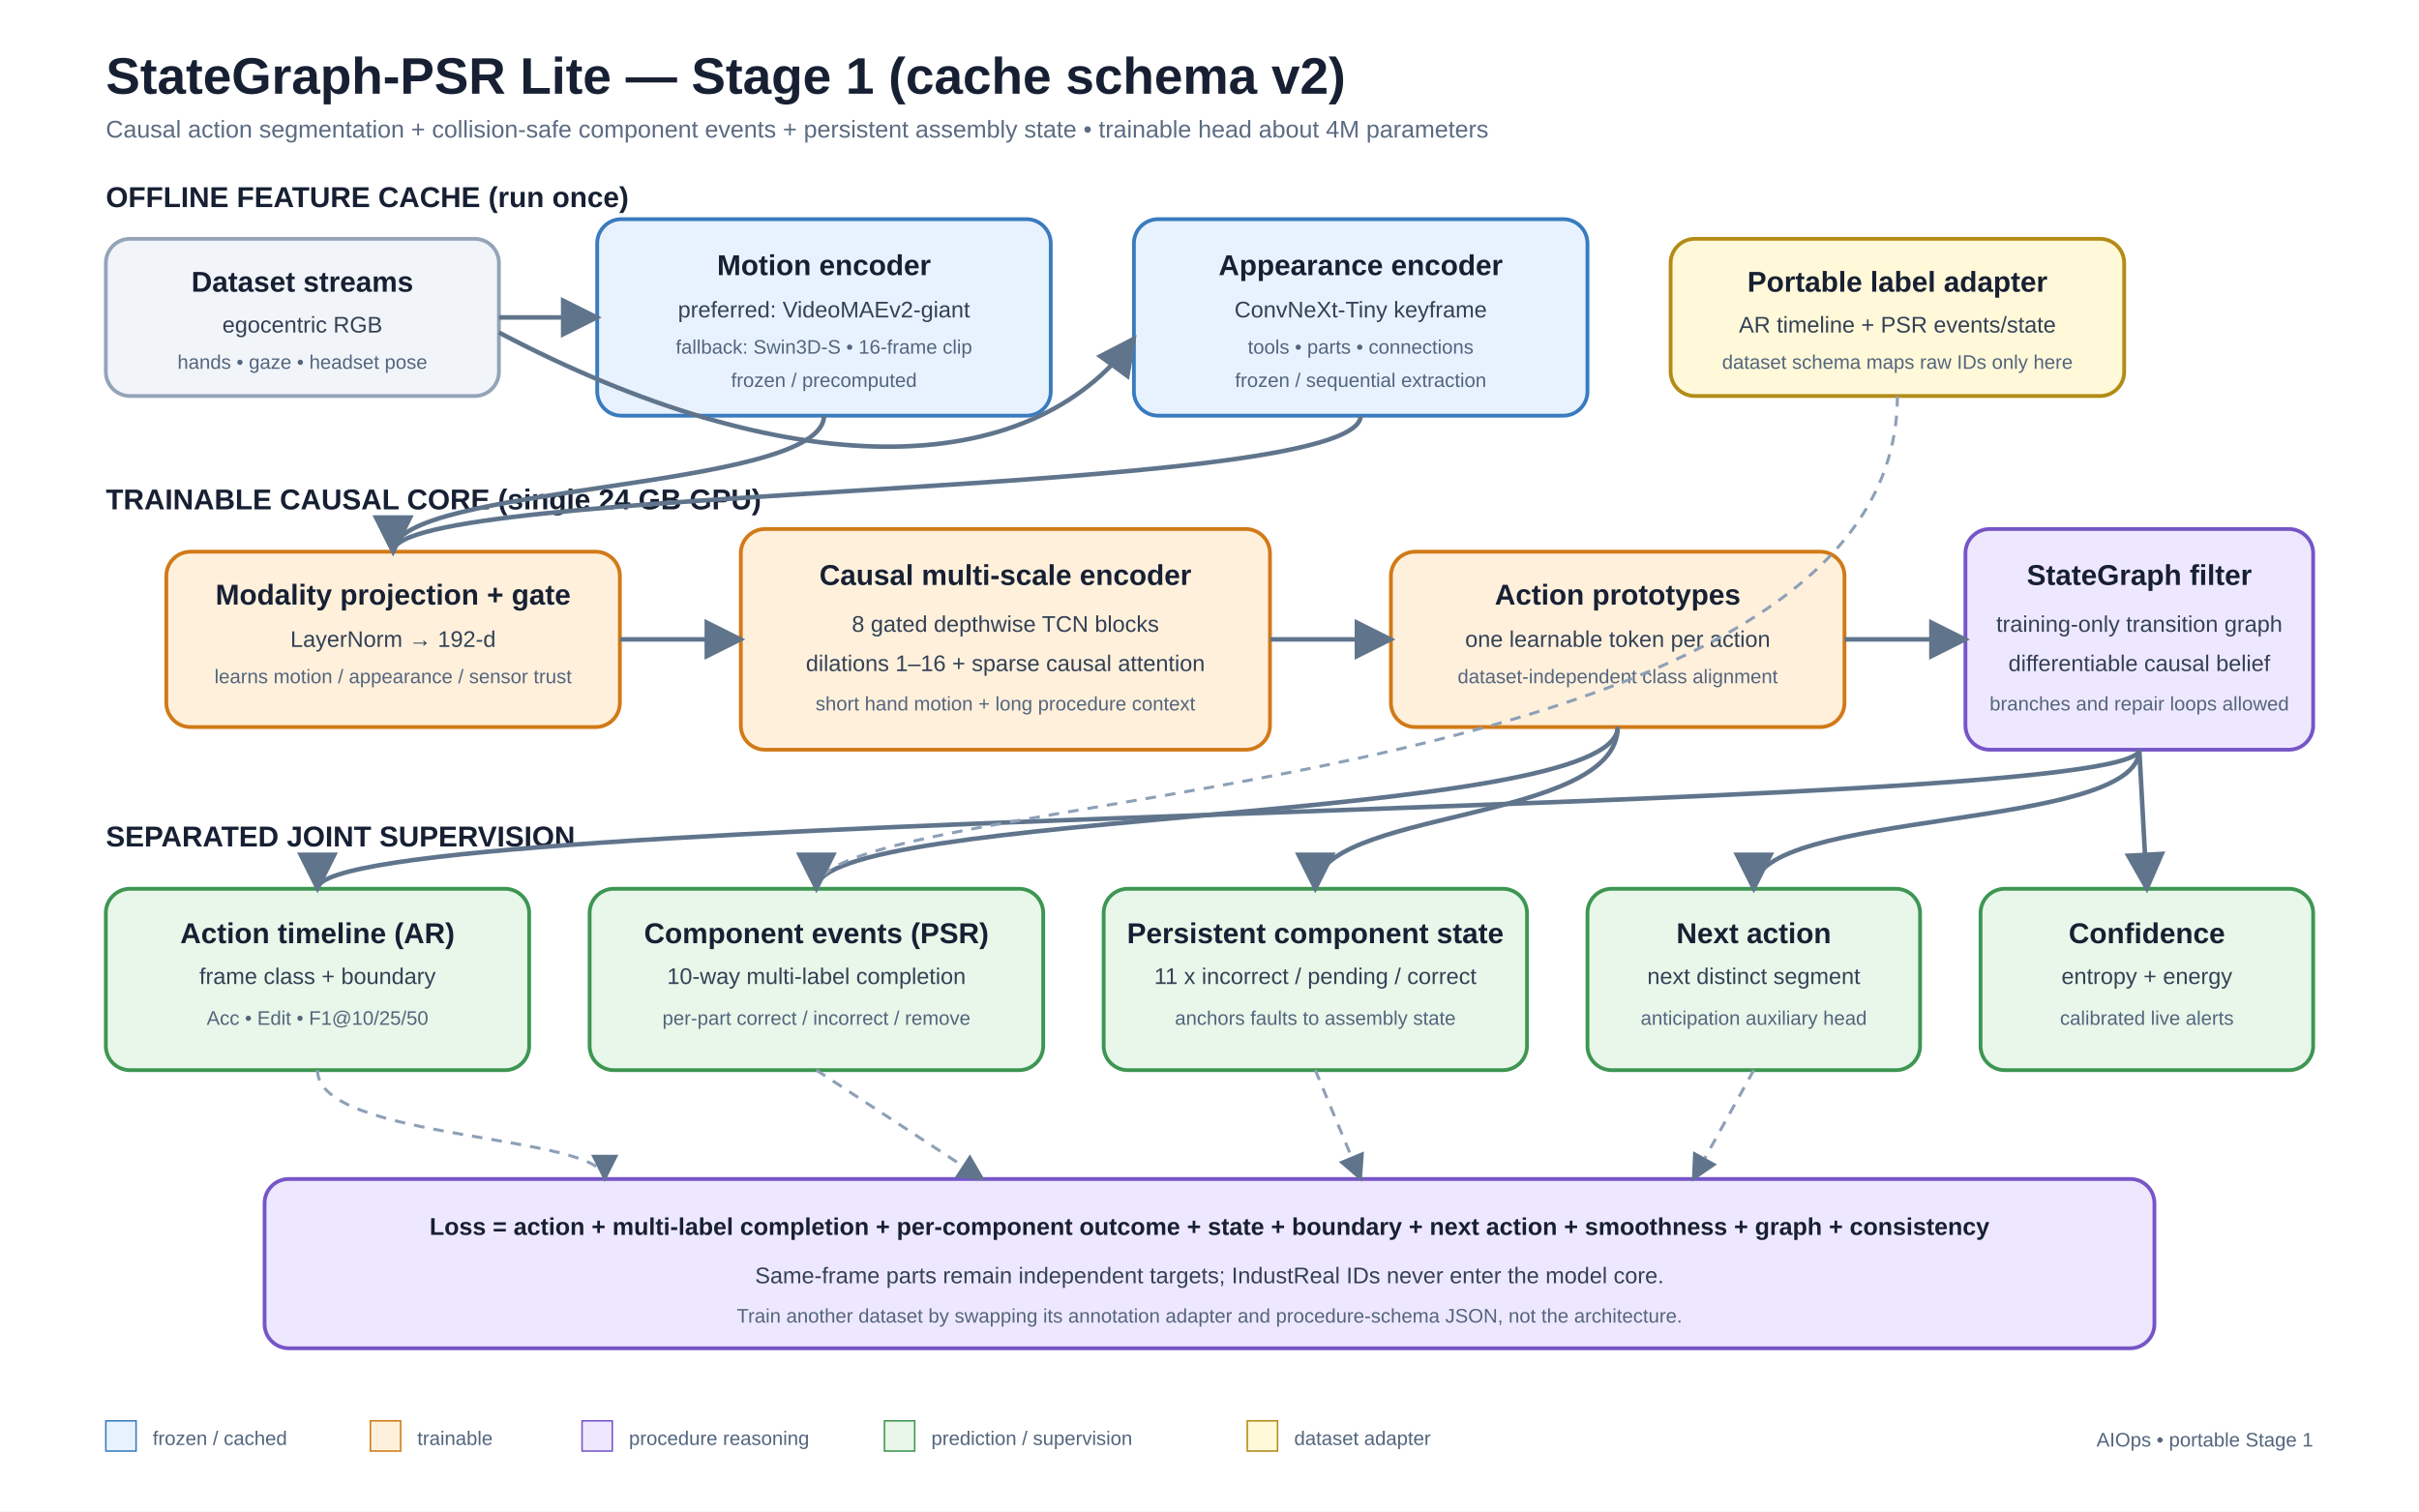
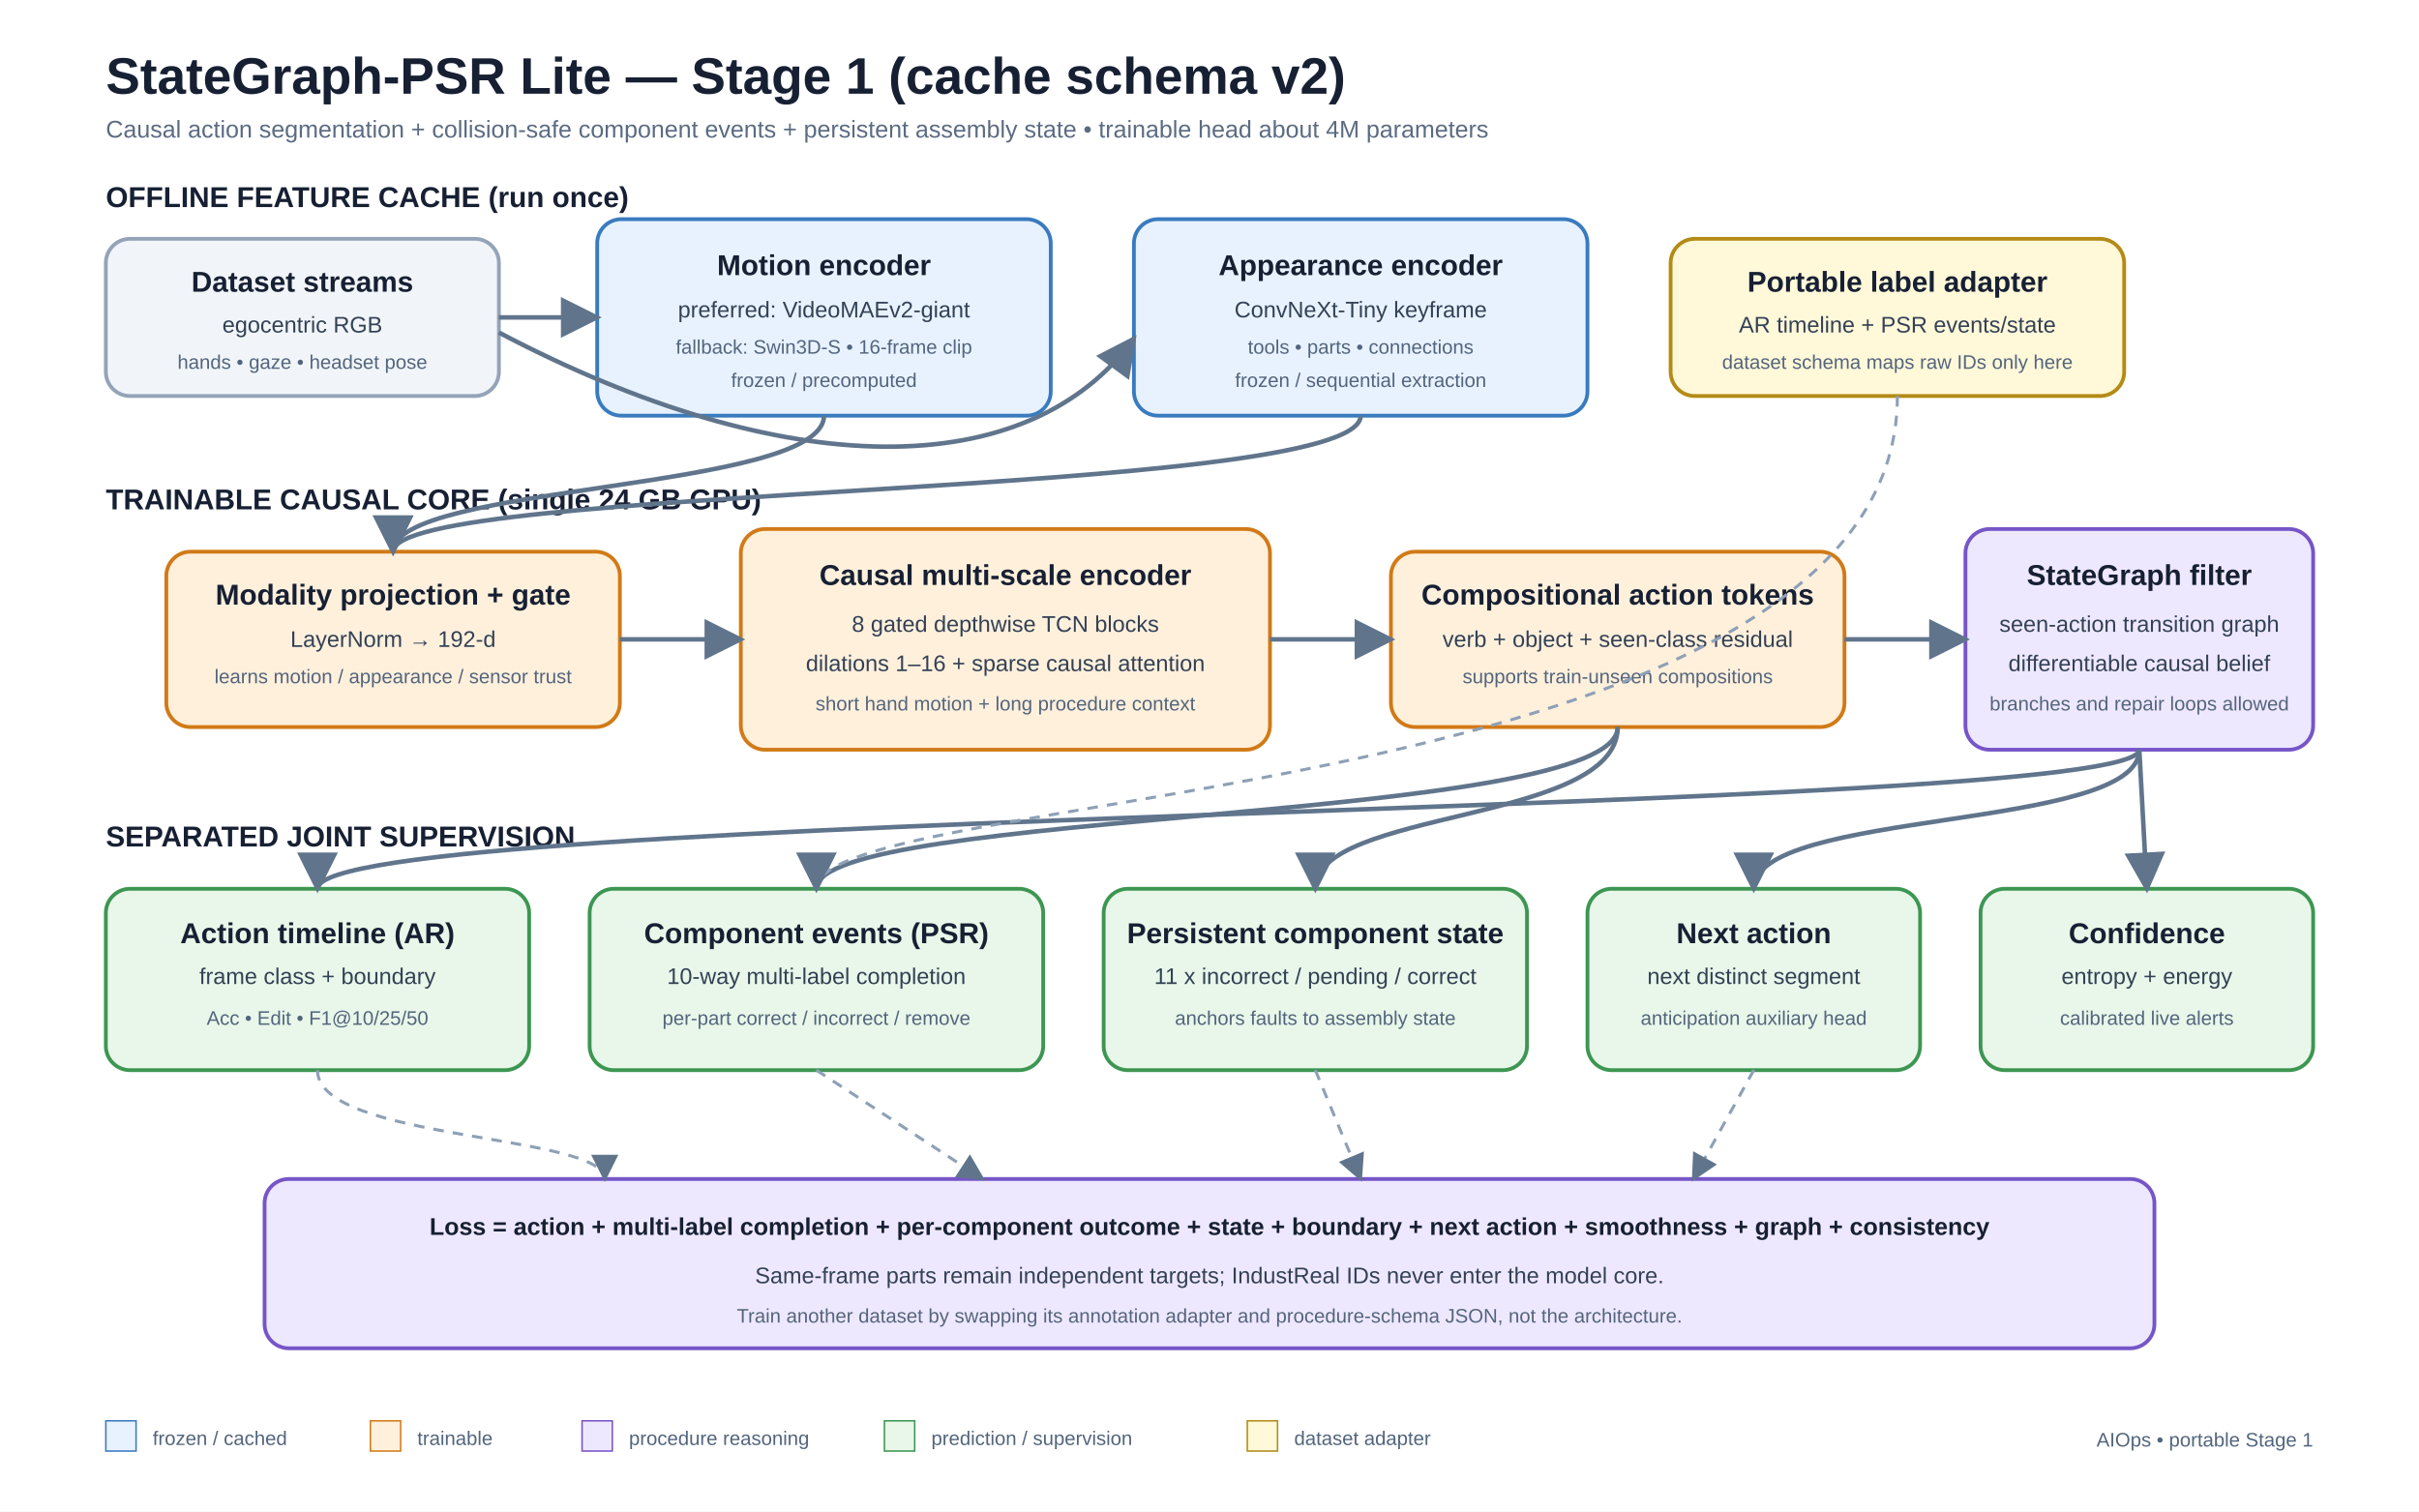
<svg xmlns="http://www.w3.org/2000/svg" width="1600" height="1000" viewBox="0 0 1600 1000">
  <defs>
    <style>
      .title{font:700 34px Arial,sans-serif;fill:#172033}.sub{font:16px Arial,sans-serif;fill:#5b6b82}
      .h{font:700 19px Arial,sans-serif;fill:#172033}.t{font:15px Arial,sans-serif;fill:#334155}
      .loss{font:700 16px Arial,sans-serif;fill:#172033}.tiny{font:13px Arial,sans-serif;fill:#53657d}
      .box{stroke-width:2.5;rx:16;ry:16}.frozen{fill:#e8f2ff;stroke:#397bbf}
      .train{fill:#fff0dc;stroke:#d17a17}.graph{fill:#eee8ff;stroke:#7655c7}
      .output{fill:#e8f7e9;stroke:#3d9652}.data{fill:#f1f5f9;stroke:#94a3b8}
      .schema{fill:#fff8d9;stroke:#b38b16}.arrow{stroke:#60758c;stroke-width:3;fill:none;marker-end:url(#a)}
      .dash{stroke:#8da0b6;stroke-width:2;stroke-dasharray:7 6;fill:none;marker-end:url(#a)}
    </style>
    <marker id="a" markerWidth="9" markerHeight="9" refX="8" refY="4.5" orient="auto">
      <path d="M0,0 L9,4.5 L0,9 z" fill="#60758c" />
    </marker>
  </defs>
  <rect width="1600" height="1000" fill="#fff" />
  <text x="70" y="62" class="title">StateGraph-PSR Lite — Stage 1 (cache schema v2)</text>
  <text x="70" y="91" class="sub">Causal action segmentation + collision-safe component events + persistent assembly state • trainable head about 4M parameters</text>
  <text x="70" y="137" class="h">OFFLINE FEATURE CACHE (run once)</text>
  <rect x="70" y="158" width="260" height="104" class="box data" />
  <text x="200" y="193" text-anchor="middle" class="h">Dataset streams</text>
  <text x="200" y="220" text-anchor="middle" class="t">egocentric RGB</text>
  <text x="200" y="244" text-anchor="middle" class="tiny">hands • gaze • headset pose</text>
  <rect x="395" y="145" width="300" height="130" class="box frozen" />
  <text x="545" y="182" text-anchor="middle" class="h">Motion encoder</text>
  <text x="545" y="210" text-anchor="middle" class="t">preferred: VideoMAEv2-giant</text>
  <text x="545" y="234" text-anchor="middle" class="tiny">fallback: Swin3D-S • 16-frame clip</text>
  <text x="545" y="256" text-anchor="middle" class="tiny">frozen / precomputed</text>
  <rect x="750" y="145" width="300" height="130" class="box frozen" />
  <text x="900" y="182" text-anchor="middle" class="h">Appearance encoder</text>
  <text x="900" y="210" text-anchor="middle" class="t">ConvNeXt-Tiny keyframe</text>
  <text x="900" y="234" text-anchor="middle" class="tiny">tools • parts • connections</text>
  <text x="900" y="256" text-anchor="middle" class="tiny">frozen / sequential extraction</text>
  <rect x="1105" y="158" width="300" height="104" class="box schema" />
  <text x="1255" y="193" text-anchor="middle" class="h">Portable label adapter</text>
  <text x="1255" y="220" text-anchor="middle" class="t">AR timeline + PSR events/state</text>
  <text x="1255" y="244" text-anchor="middle" class="tiny">dataset schema maps raw IDs only here</text>
  <path d="M330 210 L395 210" class="arrow" />
  <path d="M330 220 C520 320 680 320 750 224" class="arrow" />
  <text x="70" y="337" class="h">TRAINABLE CAUSAL CORE (single 24 GB GPU)</text>
  <rect x="110" y="365" width="300" height="116" class="box train" />
  <text x="260" y="400" text-anchor="middle" class="h">Modality projection + gate</text>
  <text x="260" y="428" text-anchor="middle" class="t">LayerNorm → 192-d</text>
  <text x="260" y="452" text-anchor="middle" class="tiny">learns motion / appearance / sensor trust</text>
  <path d="M545 275 C545 325 260 320 260 365" class="arrow" />
  <path d="M900 275 C900 330 260 320 260 365" class="arrow" />
  <rect x="490" y="350" width="350" height="146" class="box train" />
  <text x="665" y="387" text-anchor="middle" class="h">Causal multi-scale encoder</text>
  <text x="665" y="418" text-anchor="middle" class="t">8 gated depthwise TCN blocks</text>
  <text x="665" y="444" text-anchor="middle" class="t">dilations 1–16 + sparse causal attention</text>
  <text x="665" y="470" text-anchor="middle" class="tiny">short hand motion + long procedure context</text>
  <path d="M410 423 L490 423" class="arrow" />
  <rect x="920" y="365" width="300" height="116" class="box train" />
-   <text x="1070" y="400" text-anchor="middle" class="h">Action prototypes</text>
-   <text x="1070" y="428" text-anchor="middle" class="t">one learnable token per action</text>
-   <text x="1070" y="452" text-anchor="middle" class="tiny">dataset-independent class alignment</text>
+   <text x="1070" y="400" text-anchor="middle" class="h">Compositional action tokens</text>
+   <text x="1070" y="428" text-anchor="middle" class="t">verb + object + seen-class residual</text>
+   <text x="1070" y="452" text-anchor="middle" class="tiny">supports train-unseen compositions</text>
  <path d="M840 423 L920 423" class="arrow" />
  <rect x="1300" y="350" width="230" height="146" class="box graph" />
  <text x="1415" y="387" text-anchor="middle" class="h">StateGraph filter</text>
-   <text x="1415" y="418" text-anchor="middle" class="t">training-only transition graph</text>
+   <text x="1415" y="418" text-anchor="middle" class="t">seen-action transition graph</text>
  <text x="1415" y="444" text-anchor="middle" class="t">differentiable causal belief</text>
  <text x="1415" y="470" text-anchor="middle" class="tiny">branches and repair loops allowed</text>
  <path d="M1220 423 L1300 423" class="arrow" />
  <text x="70" y="560" class="h">SEPARATED JOINT SUPERVISION</text>
  <rect x="70" y="588" width="280" height="120" class="box output" />
  <text x="210" y="624" text-anchor="middle" class="h">Action timeline (AR)</text>
  <text x="210" y="651" text-anchor="middle" class="t">frame class + boundary</text>
  <text x="210" y="678" text-anchor="middle" class="tiny">Acc • Edit • F1@10/25/50</text>
  <rect x="390" y="588" width="300" height="120" class="box output" />
  <text x="540" y="624" text-anchor="middle" class="h">Component events (PSR)</text>
  <text x="540" y="651" text-anchor="middle" class="t">10-way multi-label completion</text>
  <text x="540" y="678" text-anchor="middle" class="tiny">per-part correct / incorrect / remove</text>
  <rect x="730" y="588" width="280" height="120" class="box output" />
  <text x="870" y="624" text-anchor="middle" class="h">Persistent component state</text>
  <text x="870" y="651" text-anchor="middle" class="t">11 x incorrect / pending / correct</text>
  <text x="870" y="678" text-anchor="middle" class="tiny">anchors faults to assembly state</text>
  <rect x="1050" y="588" width="220" height="120" class="box output" />
  <text x="1160" y="624" text-anchor="middle" class="h">Next action</text>
  <text x="1160" y="651" text-anchor="middle" class="t">next distinct segment</text>
  <text x="1160" y="678" text-anchor="middle" class="tiny">anticipation auxiliary head</text>
  <rect x="1310" y="588" width="220" height="120" class="box output" />
  <text x="1420" y="624" text-anchor="middle" class="h">Confidence</text>
  <text x="1420" y="651" text-anchor="middle" class="t">entropy + energy</text>
  <text x="1420" y="678" text-anchor="middle" class="tiny">calibrated live alerts</text>
  <path d="M1415 496 C1415 540 210 535 210 588" class="arrow" />
  <path d="M1070 481 C1070 545 540 535 540 588" class="arrow" />
  <path d="M1070 481 C1070 545 870 535 870 588" class="arrow" />
  <path d="M1415 496 C1415 550 1160 535 1160 588" class="arrow" />
  <path d="M1415 496 L1420 588" class="arrow" />
  <path d="M1255 262 C1255 535 540 520 540 588" class="dash" />
  <rect x="175" y="780" width="1250" height="112" class="box graph" />
  <text x="800" y="817" text-anchor="middle" class="loss">Loss = action + multi-label completion + per-component outcome + state + boundary + next action + smoothness + graph + consistency</text>
  <text x="800" y="849" text-anchor="middle" class="t">Same-frame parts remain independent targets; IndustReal IDs never enter the model core.</text>
  <text x="800" y="875" text-anchor="middle" class="tiny">Train another dataset by swapping its annotation adapter and procedure-schema JSON, not the architecture.</text>
  <path d="M210 708 C210 755 400 750 400 780" class="dash" />
  <path d="M540 708 L650 780" class="dash" />
  <path d="M870 708 L900 780" class="dash" />
  <path d="M1160 708 L1120 780" class="dash" />
  <rect x="70" y="940" width="20" height="20" class="frozen" />
  <text x="101" y="956" class="tiny">frozen / cached</text>
  <rect x="245" y="940" width="20" height="20" class="train" />
  <text x="276" y="956" class="tiny">trainable</text>
  <rect x="385" y="940" width="20" height="20" class="graph" />
  <text x="416" y="956" class="tiny">procedure reasoning</text>
  <rect x="585" y="940" width="20" height="20" class="output" />
  <text x="616" y="956" class="tiny">prediction / supervision</text>
  <rect x="825" y="940" width="20" height="20" class="schema" />
  <text x="856" y="956" class="tiny">dataset adapter</text>
  <text x="1530" y="957" text-anchor="end" class="tiny">AIOps • portable Stage 1</text>
</svg>
